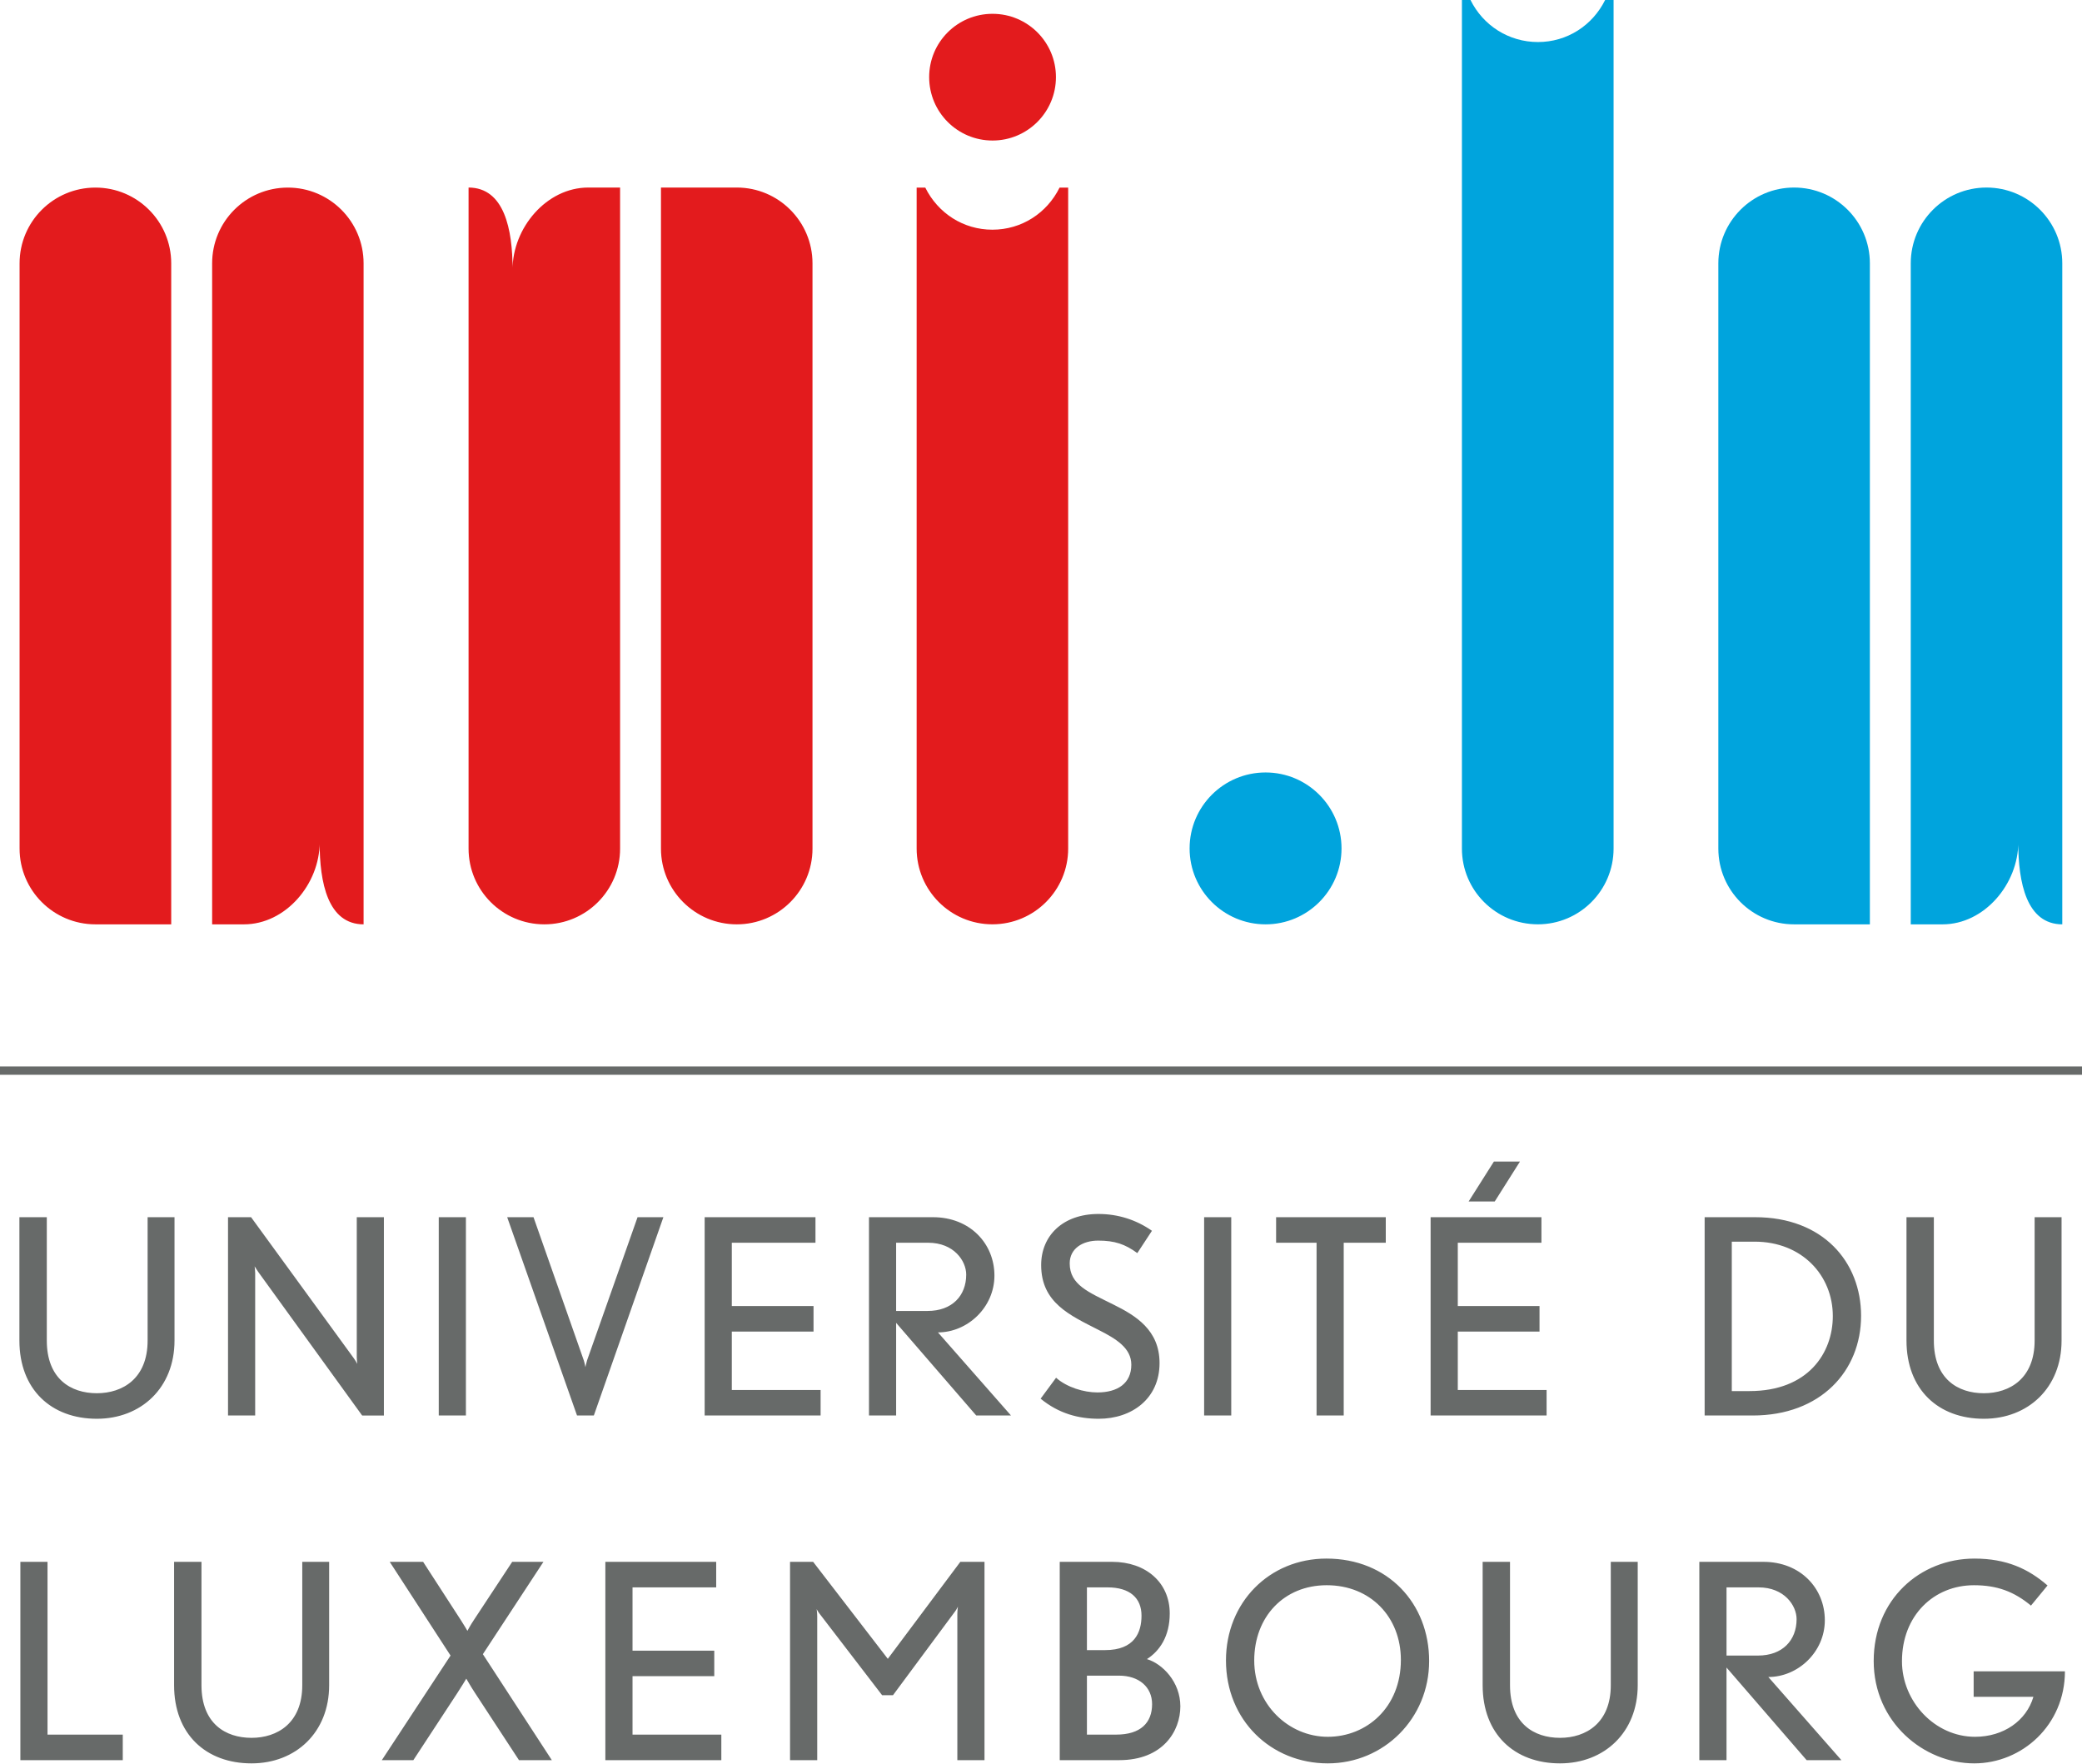
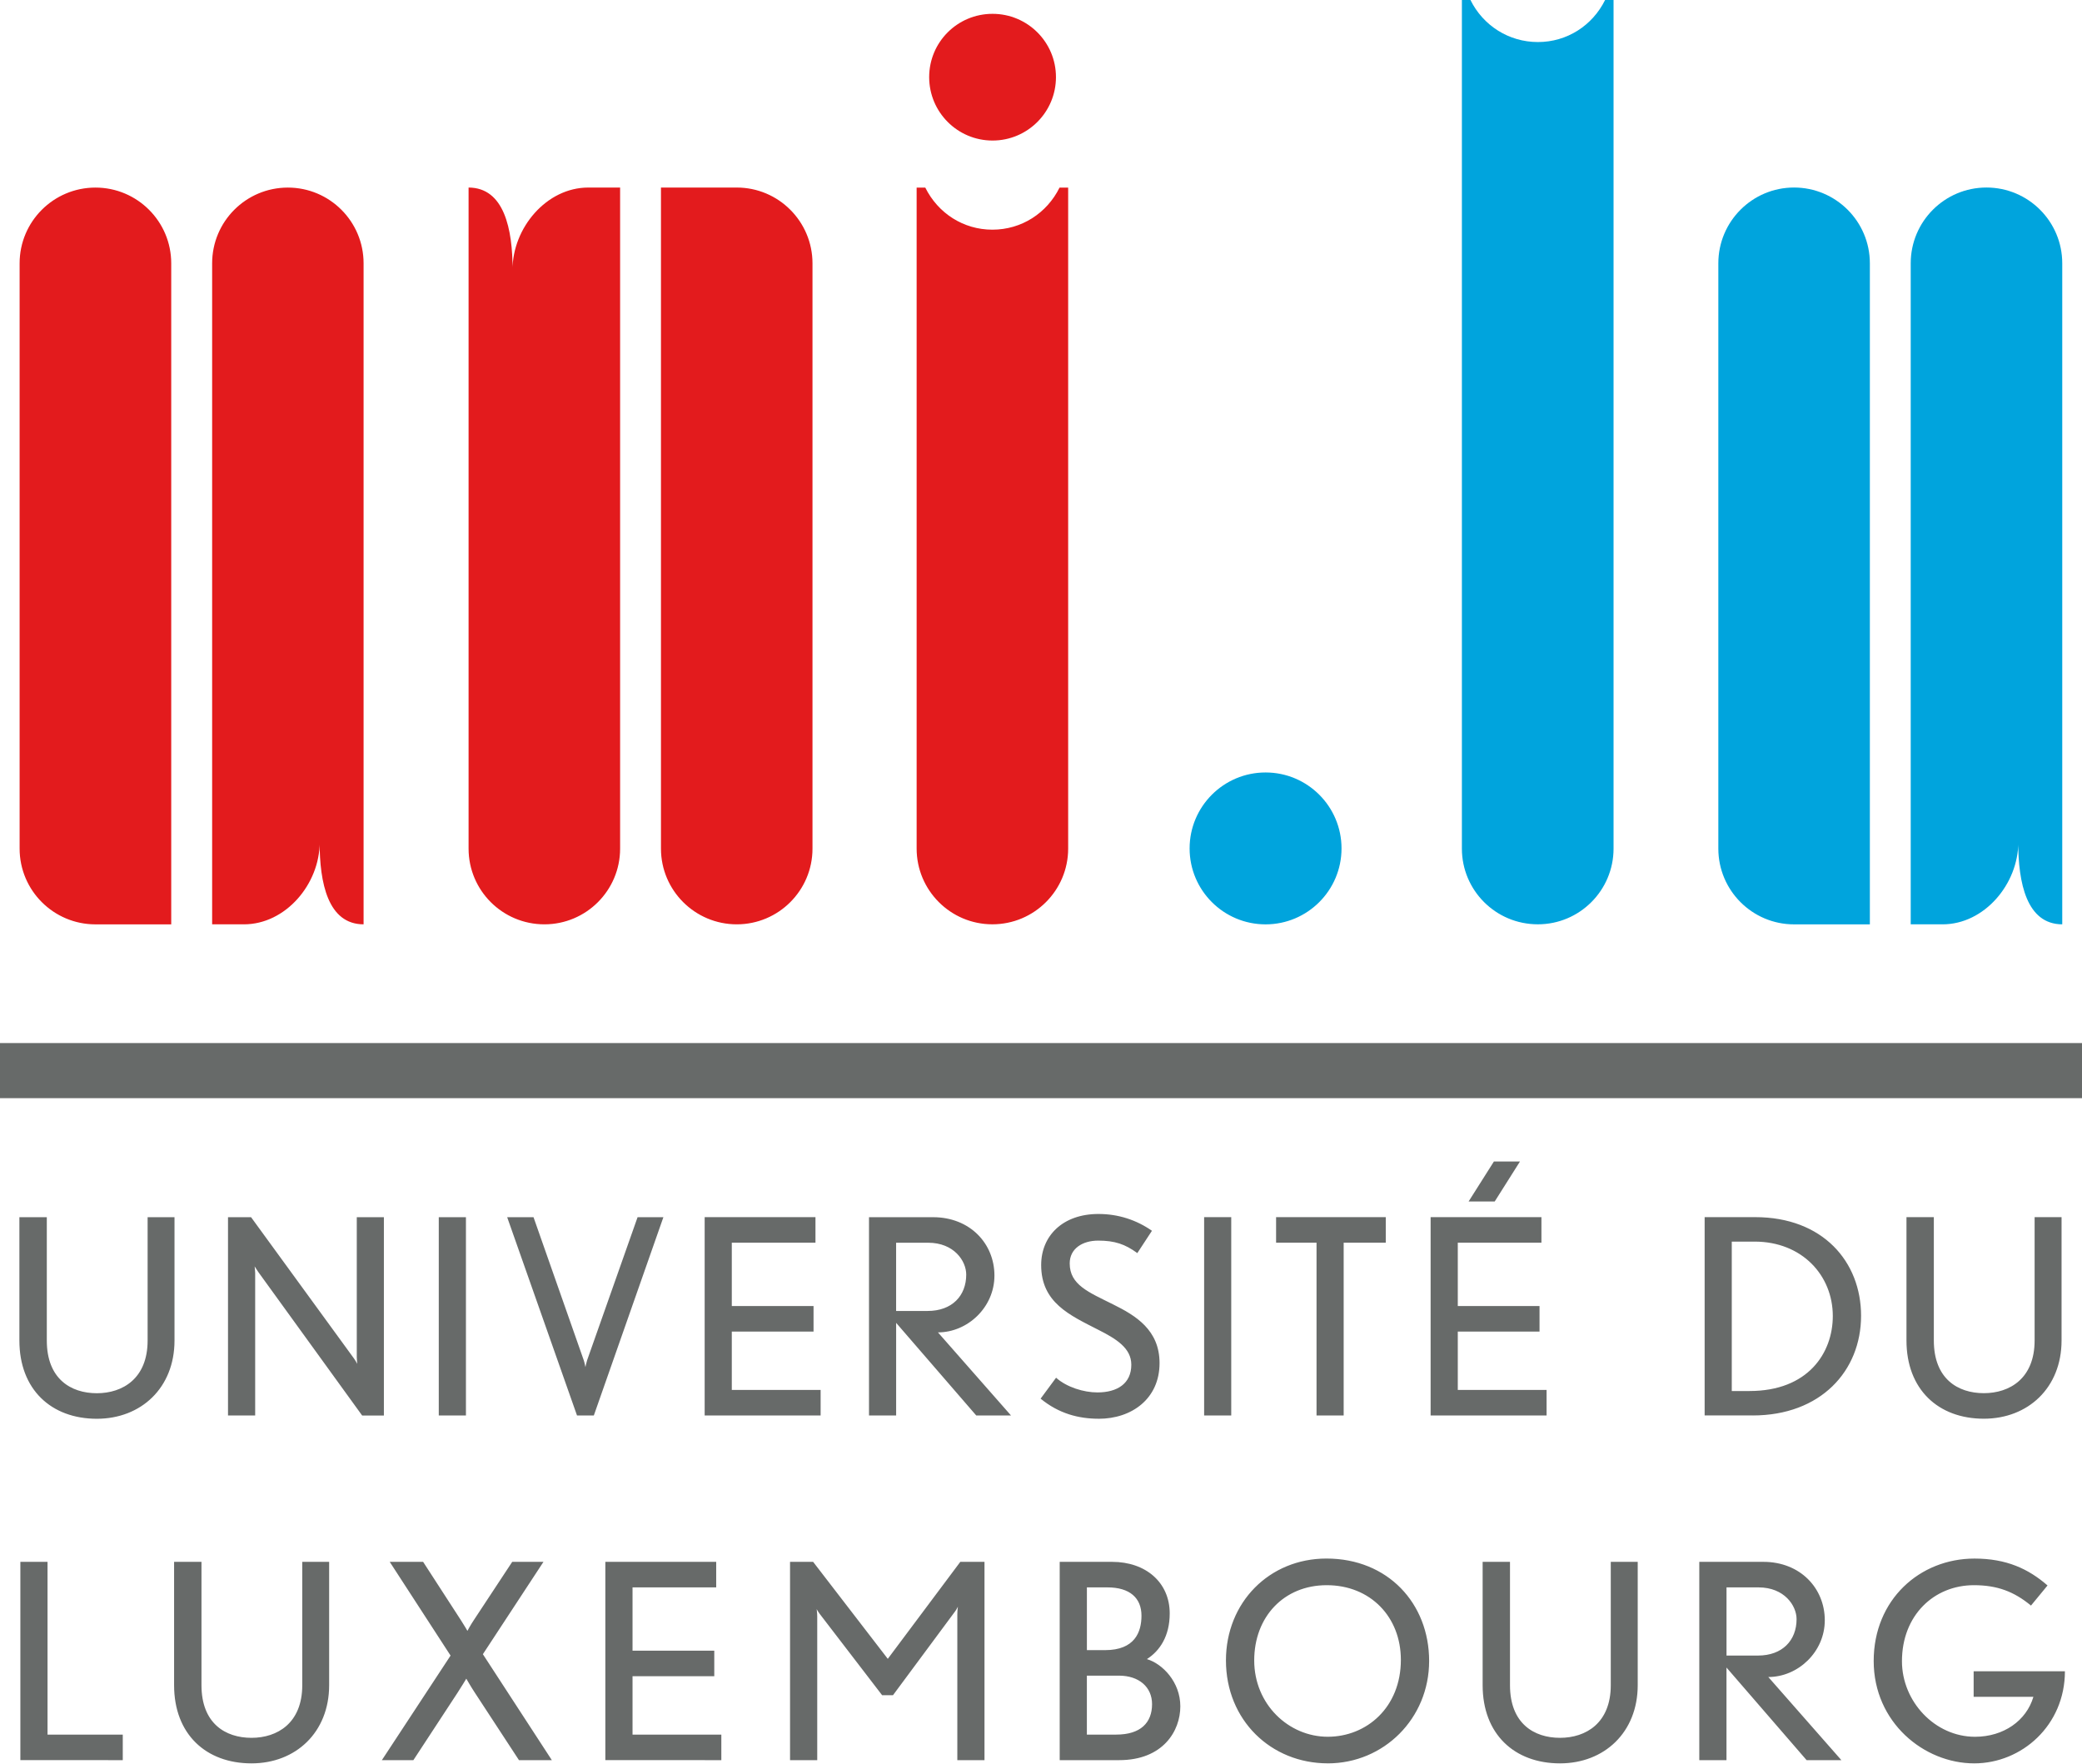
- <svg xmlns="http://www.w3.org/2000/svg" version="1.1" id="Layer_1" x="0px" y="0px" width="500px" height="423.45px" viewBox="0 0 500 423.45" enable-background="new 0 0 500 423.45" xml:space="preserve">
-   <line fill="none" stroke="#676A69" stroke-width="2" x1="0" y1="257.093" x2="500" y2="257.093" />
-   <path fill="#676A69" d="M23.256,340.698c-10.965,0-18.596-7.046-18.596-18.785v-29.619h6.58v29.619c0,9.189,5.754,12.652,12.016,12.652c6.191,0,12.195-3.523,12.195-12.652v-29.619h6.459v29.619C41.91,333.265,33.883,340.698,23.256,340.698 M92.192,339.913v-47.619h-6.512v33.658c0,0.586,0.12,1.568,0.12,1.568s-0.456-0.845-0.844-1.37l-24.658-33.856h-5.538v47.619h6.521v-34.235c0-0.525-0.13-1.576-0.13-1.576s0.595,0.922,0.845,1.301l24.977,34.511H92.192z M105.369,339.913h6.521v-47.619h-6.521V339.913z M159.313,292.294h-6.201l-12.127,34.382c-0.189,0.586-0.396,1.628-0.396,1.628s-0.189-1.042-0.388-1.628l-12.075-34.382h-6.322l16.77,47.619h4.039L159.313,292.294z M197.07,339.913v-6.132h-21.325V319.76h19.628v-6.132h-19.628v-15.202h20.094v-6.132h-26.614v47.619H197.07z M242.796,339.913l-17.544-19.955c7.105,0,13.564-6.004,13.564-13.643c0-7.684-5.873-14.021-14.744-14.021h-15.383v47.619h6.52v-22.246l19.241,22.246H242.796z M222.9,298.426c6.201,0,9.139,4.376,9.139,7.648c0,5.081-3.395,8.733-9.268,8.733h-7.563v-16.382H222.9 M263.863,340.698c7.949,0,14.607-4.824,14.607-13.367c0-7.967-5.736-11.422-11.154-14.1c-5.865-2.929-10.422-4.677-10.422-9.845c0-3.583,3.118-5.47,6.83-5.47c3.988,0,6.469,0.845,9.406,2.998l3.514-5.357c-3.713-2.602-8.079-4.039-12.851-4.039c-8.535,0-13.755,5.211-13.755,12.265c0,9.052,6.916,12.058,13.686,15.528c4.256,2.154,7.967,4.358,7.967,8.406c0,4.505-3.332,6.658-8.147,6.658c-3.272,0-7.372-1.249-9.922-3.531l-3.712,5.029C254.277,339.466,259.049,340.698,263.863,340.698 M289.176,339.913h6.512v-47.619h-6.512V339.913z M332.8,298.426v-6.132h-26.338v6.132h9.716v41.487h6.52v-41.487H332.8z M371.42,339.913v-6.132h-21.326V319.76h19.629v-6.132h-19.629v-15.202h20.086v-6.132h-26.613v47.619H371.42z M365.029,278.927h-6.262l-6.072,9.594h6.271L365.029,278.927z M420.918,339.913c16.32,0,26.027-10.688,26.027-23.935c0-12.987-9.189-23.685-25.434-23.685h-12.135v47.619H420.918 M421.374,298.167c11.421,0,18.784,8.148,18.784,17.872c0,8.871-5.934,18.009-20.016,18.009h-4.246v-35.881H421.374 M476.428,340.698c10.628,0,18.664-7.434,18.664-18.785v-29.619h-6.469v29.619c0,9.129-5.994,12.652-12.195,12.652c-6.262,0-12.007-3.463-12.007-12.652v-29.619h-6.571v29.619C457.85,333.652,465.472,340.698,476.428,340.698 M29.482,422.675v-6.133h-18.07v-41.488h-6.52v47.621H29.482z M60.402,423.45c10.619,0,18.646-7.434,18.646-18.777v-29.619H72.59v29.619c0,9.121-5.995,12.645-12.188,12.645c-6.27,0-12.016-3.454-12.016-12.645v-29.619h-6.58v29.619C41.807,416.413,49.438,423.45,60.402,423.45 M132.525,422.675l-16.563-25.443l14.548-22.178h-7.502l-9.198,13.953c-0.844,1.258-1.559,2.618-1.559,2.618s-0.784-1.36-1.508-2.472l-9.129-14.1h-8.02l14.607,22.506l-16.502,25.115h7.57l10.56-16.115c0.913-1.378,2.153-3.453,2.153-3.453s1.24,2.152,2.023,3.324l10.629,16.244H132.525z M173.23,422.675v-6.133h-21.326v-14.03h19.629v-6.124h-19.629v-15.201h20.094v-6.133h-26.621v47.621H173.23z M236.432,422.675v-47.621h-5.806l-17.415,23.289l-17.932-23.289h-5.547v47.621h6.528v-34.512c0-0.854-0.138-1.758-0.138-1.758s0.388,0.715,0.654,1.043l15.072,19.637h2.602l14.943-20.162c0.267-0.328,0.654-1.111,0.654-1.111s-0.138,0.973-0.138,1.834v35.029H236.432z M268.781,422.675c10.508,0,14.685-6.985,14.685-12.92c0-5.873-4.315-10.24-8.027-11.343c3.075-1.964,5.478-5.495,5.478-10.964c0-7.434-5.736-12.395-13.832-12.395H254.5v47.621H268.781 M265.981,381.187c5.349,0,8.157,2.541,8.157,6.795c0,3.963-1.637,8.269-8.742,8.269h-4.367v-15.063H265.981 M268.721,402.382c4.822,0,7.958,2.74,7.958,6.848c0,4.444-2.739,7.313-8.612,7.313h-7.037v-14.16H268.721 M318.873,423.45c13.444,0,24.34-10.758,24.34-24.59c0-13.824-9.914-24.59-24.658-24.59c-13.764,0-24.134,10.568-24.134,24.461C294.421,413.089,305.248,423.45,318.873,423.45 M318.623,380.669c10.49,0,17.803,7.614,17.803,17.933c0,11.412-8.217,18.466-17.553,18.466c-9.379,0-17.665-7.769-17.665-18.336C301.208,388.283,308.313,380.669,318.623,380.669 M374.641,423.45c10.629,0,18.664-7.434,18.664-18.777v-29.619h-6.468v29.619c0,9.121-5.995,12.645-12.196,12.645c-6.262,0-12.006-3.454-12.006-12.645v-29.619h-6.572v29.619C356.063,416.413,363.677,423.45,374.641,423.45 M442.217,422.675l-17.544-19.965c7.114,0,13.565-6.004,13.565-13.625c0-7.691-5.874-14.031-14.746-14.031h-15.391v47.621h6.529v-22.238l19.24,22.238H442.217z M422.33,381.187c6.193,0,9.129,4.375,9.129,7.631c0,5.09-3.401,8.742-9.258,8.742h-7.57v-16.373H422.33 M474.11,423.45c11.481,0,21.79-9.19,21.79-22.109h-21.92v6.132h14.35c-1.688,5.736-7.166,9.595-14.021,9.595c-9.655,0-17.545-8.483-17.545-18.146c0-11.017,7.691-18.252,17.287-18.252c5.537,0,9.594,1.5,13.693,4.893l3.979-4.832c-4.573-3.979-9.853-6.459-17.544-6.459c-13.117,0-24.203,9.844-24.203,24.59C449.977,413.604,462.053,423.45,474.11,423.45" />
-   <path fill="#E31B1D" d="M238.326,55.157c7.02,0,13.1-3.979,16.131-10.104h2.068v158.717c0,10.034-8.148,18.191-18.199,18.191c-10.043,0-18.19-8.157-18.19-18.191V45.054h2.075C225.252,51.178,231.324,55.157,238.326,55.157 M223.142,18.518c0,8.406,6.804,15.228,15.219,15.228c8.406,0,15.228-6.821,15.228-15.228c0-8.406-6.821-15.201-15.228-15.201C229.945,3.316,223.142,10.112,223.142,18.518 M223.142,18.518c0,8.406,6.804,15.228,15.219,15.228c8.406,0,15.228-6.821,15.228-15.228c0-8.406-6.821-15.201-15.228-15.201C229.945,3.316,223.142,10.112,223.142,18.518 M41.118,221.97V63.235c0-10.051-8.156-18.189-18.198-18.189c-10.052,0-18.217,8.139-18.217,18.189v140.535c0,10.061,8.165,18.199,18.217,18.199l0,0H41.118z M50.963,221.97h7.605c10.051,0,18.207-9.689,18.207-19.732h-0.018c0,9.742,1.98,19.732,10.586,19.732h-0.026V63.235c0-10.051-8.147-18.189-18.19-18.189s-18.182,8.139-18.182,18.189V221.97h0.009 M158.734,45.036V203.78c0,10.051,8.166,18.189,18.208,18.189c10.025,0,18.182-8.139,18.182-18.189V63.244c0-10.06-8.156-18.208-18.182-18.208l0,0H158.734z M141.268,45.036c-10.033,0-18.182,9.698-18.182,19.741h0.018c0-9.741-1.998-19.731-10.594-19.741h0.018V203.78c0,10.051,8.147,18.189,18.207,18.189c10.034,0,18.182-8.139,18.182-18.189V45.036h-0.025H141.268z" />
-   <path fill="#00A4DD" d="M369.344,10.095c7.002,0,13.092-3.971,16.133-10.095h2.031v203.771c0,10.034-8.139,18.191-18.172,18.191c-10.129,0-18.251-8.157-18.251-18.191V0h2.059C356.176,6.124,362.333,10.095,369.344,10.095 M449.056,221.97V63.235c0-10.051-8.165-18.199-18.208-18.199c-10.033,0-18.182,8.148-18.182,18.199v140.535c0,10.052,8.148,18.199,18.182,18.199l0,0H449.056z M466.514,221.97c10.034,0,18.19-9.689,18.19-19.74h-0.017c0,9.74,1.998,19.732,10.602,19.74h-0.025V63.235c0-10.051-8.148-18.199-18.199-18.199c-10.043,0-18.189,8.148-18.189,18.199V221.97h0.033H466.514z M285.688,203.736c0,10.068,8.165,18.233,18.251,18.233c10.06,0,18.233-8.165,18.233-18.233s-8.174-18.241-18.233-18.241C293.853,185.495,285.688,193.668,285.688,203.736" />
+ <svg xmlns="http://www.w3.org/2000/svg" version="1.1" id="Layer_1" x="0px" y="0px" width="75.57" height="64" viewBox="0 0 75.57 64" enable-background="new 0 0 500 423.45" xml:space="preserve">
+   <defs id="defs13" />
+   <line fill="none" stroke="#676a69" stroke-width="2" x1="0" y1="38.857" x2="75.57" y2="38.857" id="line2" />
+   <path fill="#676a69" d="m 3.515,51.493 c -1.657,0 -2.811,-1.065 -2.811,-2.839 v -4.477 H 1.699 v 4.477 c 0,1.389 0.87,1.912 1.816,1.912 0.936,0 1.843,-0.532 1.843,-1.912 v -4.477 h 0.976 v 4.477 c 0,1.716 -1.213,2.839 -2.819,2.839 m 10.419,-0.119 v -7.197 h -0.984 v 5.087 c 0,0.089 0.018,0.237 0.018,0.237 0,0 -0.069,-0.128 -0.128,-0.207 L 9.113,44.177 H 8.276 v 7.197 h 0.986 v -5.174 c 0,-0.079 -0.02,-0.238 -0.02,-0.238 0,0 0.09,0.139 0.128,0.197 l 3.775,5.216 h 0.789 z m 1.992,0 h 0.986 v -7.197 h -0.986 z m 8.153,-7.197 h -0.937 l -1.833,5.196 c -0.029,0.089 -0.06,0.246 -0.06,0.246 0,0 -0.029,-0.157 -0.059,-0.246 L 19.365,44.177 H 18.409 l 2.535,7.197 h 0.61 z m 5.707,7.197 V 50.447 H 26.562 V 48.328 h 2.967 v -0.927 h -2.967 v -2.298 h 3.037 v -0.927 h -4.022 v 7.197 z m 6.911,0 -2.652,-3.016 c 1.074,0 2.05,-0.907 2.05,-2.062 0,-1.161 -0.888,-2.119 -2.228,-2.119 h -2.325 v 7.197 h 0.985 v -3.362 l 2.908,3.362 z m -3.007,-6.27 c 0.937,0 1.381,0.661 1.381,1.156 0,0.768 -0.513,1.32 -1.401,1.32 H 32.526 V 45.104 h 1.163 m 6.191,6.389 c 1.201,0 2.208,-0.729 2.208,-2.02 0,-1.204 -0.867,-1.726 -1.686,-2.131 -0.886,-0.443 -1.575,-0.707 -1.575,-1.488 0,-0.542 0.471,-0.827 1.032,-0.827 0.603,0 0.978,0.128 1.422,0.453 l 0.531,-0.81 c -0.561,-0.393 -1.221,-0.61 -1.942,-0.61 -1.29,0 -2.079,0.788 -2.079,1.854 0,1.368 1.045,1.822 2.068,2.347 0.643,0.326 1.204,0.659 1.204,1.27 0,0.681 -0.504,1.006 -1.231,1.006 -0.495,0 -1.114,-0.189 -1.5,-0.534 l -0.561,0.76 c 0.66,0.543 1.381,0.729 2.109,0.729 m 3.826,-0.119 h 0.984 v -7.197 h -0.984 z m 6.593,-6.27 v -0.927 h -3.981 v 0.927 h 1.468 v 6.27 h 0.985 v -6.27 z m 5.837,6.27 V 50.447 H 52.913 V 48.328 h 2.967 v -0.927 h -2.967 v -2.298 h 3.036 v -0.927 h -4.022 v 7.197 z m -0.966,-9.217 h -0.946 l -0.918,1.45 h 0.948 z m 8.447,9.217 c 2.467,0 3.934,-1.615 3.934,-3.618 0,-1.963 -1.389,-3.58 -3.844,-3.58 h -1.834 v 7.197 h 1.744 m 0.069,-6.309 c 1.726,0 2.839,1.231 2.839,2.701 0,1.341 -0.897,2.722 -3.025,2.722 h -0.642 v -5.423 h 0.828 m 8.321,6.428 c 1.606,0 2.821,-1.124 2.821,-2.839 v -4.477 h -0.978 v 4.477 c 0,1.38 -0.906,1.912 -1.843,1.912 -0.946,0 -1.815,-0.523 -1.815,-1.912 v -4.477 h -0.993 v 4.477 c 0,1.774 1.152,2.839 2.808,2.839 M 4.456,63.883 V 62.956 H 1.725 V 56.685 H 0.739 v 7.197 z M 9.129,64 c 1.605,0 2.818,-1.124 2.818,-2.838 v -4.477 h -0.976 v 4.477 c 0,1.379 -0.906,1.911 -1.842,1.911 -0.948,0 -1.816,-0.522 -1.816,-1.911 v -4.477 H 6.319 v 4.477 C 6.319,62.936 7.472,64 9.129,64 m 10.901,-0.117 -2.503,-3.845 2.199,-3.352 h -1.134 l -1.39,2.109 c -0.128,0.19 -0.236,0.396 -0.236,0.396 0,0 -0.118,-0.206 -0.228,-0.374 l -1.38,-2.131 h -1.212 l 2.208,3.402 -2.494,3.796 h 1.144 l 1.596,-2.436 c 0.138,-0.208 0.325,-0.522 0.325,-0.522 0,0 0.187,0.325 0.306,0.502 l 1.606,2.455 h 1.193 z m 6.152,0 v -0.927 h -3.223 v -2.12 h 2.967 v -0.926 h -2.967 v -2.297 h 3.037 V 56.685 H 21.972 v 7.197 z m 9.552,0 v -7.197 h -0.878 l -2.632,3.52 -2.71,-3.52 H 28.676 v 7.197 h 0.987 v -5.216 c 0,-0.129 -0.021,-0.266 -0.021,-0.266 0,0 0.059,0.108 0.099,0.158 l 2.278,2.968 h 0.393 l 2.258,-3.047 c 0.04,-0.05 0.099,-0.168 0.099,-0.168 0,0 -0.021,0.147 -0.021,0.277 v 5.294 h 0.986 z m 4.889,0 c 1.588,0 2.219,-1.056 2.219,-1.953 0,-0.888 -0.652,-1.548 -1.213,-1.714 0.465,-0.297 0.828,-0.831 0.828,-1.657 0,-1.124 -0.867,-1.873 -2.091,-1.873 h -1.902 v 7.197 h 2.158 m -0.423,-6.27 c 0.808,0 1.233,0.384 1.233,1.027 0,0.599 -0.247,1.25 -1.321,1.25 h -0.66 v -2.277 h 0.748 m 0.414,3.203 c 0.729,0 1.203,0.414 1.203,1.035 0,0.672 -0.414,1.105 -1.302,1.105 h -1.064 v -2.14 h 1.162 M 48.194,64 c 2.032,0 3.679,-1.626 3.679,-3.717 0,-2.089 -1.498,-3.717 -3.727,-3.717 -2.08,0 -3.648,1.597 -3.648,3.697 0,2.17 1.636,3.736 3.696,3.736 m -0.038,-6.466 c 1.585,0 2.691,1.151 2.691,2.71 0,1.725 -1.242,2.791 -2.653,2.791 -1.418,0 -2.67,-1.174 -2.67,-2.771 0,-1.579 1.074,-2.73 2.632,-2.73 M 56.623,64 c 1.606,0 2.821,-1.124 2.821,-2.838 v -4.477 h -0.978 v 4.477 c 0,1.379 -0.906,1.911 -1.843,1.911 -0.946,0 -1.815,-0.522 -1.815,-1.911 v -4.477 h -0.993 v 4.477 C 53.815,62.936 54.966,64 56.623,64 m 10.213,-0.117 -2.652,-3.017 c 1.075,0 2.05,-0.907 2.05,-2.059 0,-1.162 -0.888,-2.121 -2.229,-2.121 h -2.326 v 7.197 h 0.987 v -3.361 l 2.908,3.361 z m -3.006,-6.27 c 0.936,0 1.38,0.661 1.38,1.153 0,0.769 -0.514,1.321 -1.399,1.321 h -1.144 v -2.475 h 1.164 M 71.657,64 c 1.735,0 3.293,-1.389 3.293,-3.342 h -3.313 v 0.927 h 2.169 c -0.255,0.867 -1.083,1.45 -2.119,1.45 -1.459,0 -2.652,-1.282 -2.652,-2.743 0,-1.665 1.162,-2.759 2.613,-2.759 0.837,0 1.45,0.227 2.07,0.74 l 0.601,-0.73 c -0.691,-0.601 -1.489,-0.976 -2.652,-0.976 -1.982,0 -3.658,1.488 -3.658,3.717 C 68.009,62.512 69.834,64 71.657,64" id="path4" style="stroke-width:0.151" />
+   <path fill="#e31b1d" d="m 36.02,8.336 c 1.061,0 1.98,-0.601 2.438,-1.527 h 0.313 V 30.798 c 0,1.517 -1.231,2.749 -2.751,2.749 -1.518,0 -2.749,-1.233 -2.749,-2.749 V 6.809 h 0.314 c 0.46,0.926 1.377,1.527 2.436,1.527 M 33.726,2.799 c 0,1.27 1.028,2.302 2.3,2.302 1.27,0 2.302,-1.031 2.302,-2.302 0,-1.27 -1.031,-2.297 -2.302,-2.297 -1.272,-1.5113e-4 -2.3,1.027 -2.3,2.297 m 0,0 c 0,1.27 1.028,2.302 2.3,2.302 1.27,0 2.302,-1.031 2.302,-2.302 0,-1.27 -1.031,-2.297 -2.302,-2.297 C 34.754,0.501 33.726,1.528 33.726,2.799 M 6.215,33.548 V 9.557 c 0,-1.519 -1.233,-2.749 -2.75,-2.749 -1.519,0 -2.753,1.23 -2.753,2.749 V 30.798 c 0,1.521 1.234,2.751 2.753,2.751 v 0 h 2.75 z m 1.488,0 h 1.149 c 1.519,0 2.752,-1.464 2.752,-2.982 h -0.003 c 0,1.472 0.299,2.982 1.6,2.982 h -0.004 V 9.557 c 0,-1.519 -1.231,-2.749 -2.749,-2.749 -1.518,0 -2.748,1.23 -2.748,2.749 V 33.548 h 0.001 M 23.991,6.807 V 30.799 c 0,1.519 1.234,2.749 2.752,2.749 1.515,0 2.748,-1.23 2.748,-2.749 V 9.559 c 0,-1.52 -1.233,-2.752 -2.748,-2.752 v 0 z m -2.64,0 c -1.516,0 -2.748,1.466 -2.748,2.984 h 0.003 c 0,-1.472 -0.302,-2.982 -1.601,-2.984 h 0.003 V 30.799 c 0,1.519 1.231,2.749 2.752,2.749 1.517,0 2.748,-1.23 2.748,-2.749 V 6.807 h -0.004 z" id="path6" style="stroke-width:0.151" />
+   <path fill="#00a4dd" d="m 55.822,1.526 c 1.058,0 1.979,-0.6 2.438,-1.526 h 0.307 v 30.798 c 0,1.517 -1.23,2.749 -2.747,2.749 -1.531,0 -2.758,-1.233 -2.758,-2.749 V 0 h 0.311 c 0.458,0.926 1.389,1.526 2.448,1.526 M 67.87,33.548 V 9.557 c 0,-1.519 -1.234,-2.751 -2.752,-2.751 -1.516,0 -2.748,1.231 -2.748,2.751 V 30.798 c 0,1.519 1.231,2.751 2.748,2.751 v 0 h 2.752 z m 2.639,0 c 1.517,0 2.749,-1.464 2.749,-2.983 h -0.003 c 0,1.472 0.302,2.982 1.602,2.983 h -0.004 V 9.557 c 0,-1.519 -1.231,-2.751 -2.751,-2.751 -1.518,0 -2.749,1.231 -2.749,2.751 V 33.548 h 0.005 z M 43.179,30.793 c 0,1.522 1.234,2.756 2.758,2.756 1.52,0 2.756,-1.234 2.756,-2.756 0,-1.522 -1.235,-2.757 -2.756,-2.757 -1.524,0 -2.758,1.235 -2.758,2.757" id="path8" style="stroke-width:0.151" />
</svg>
